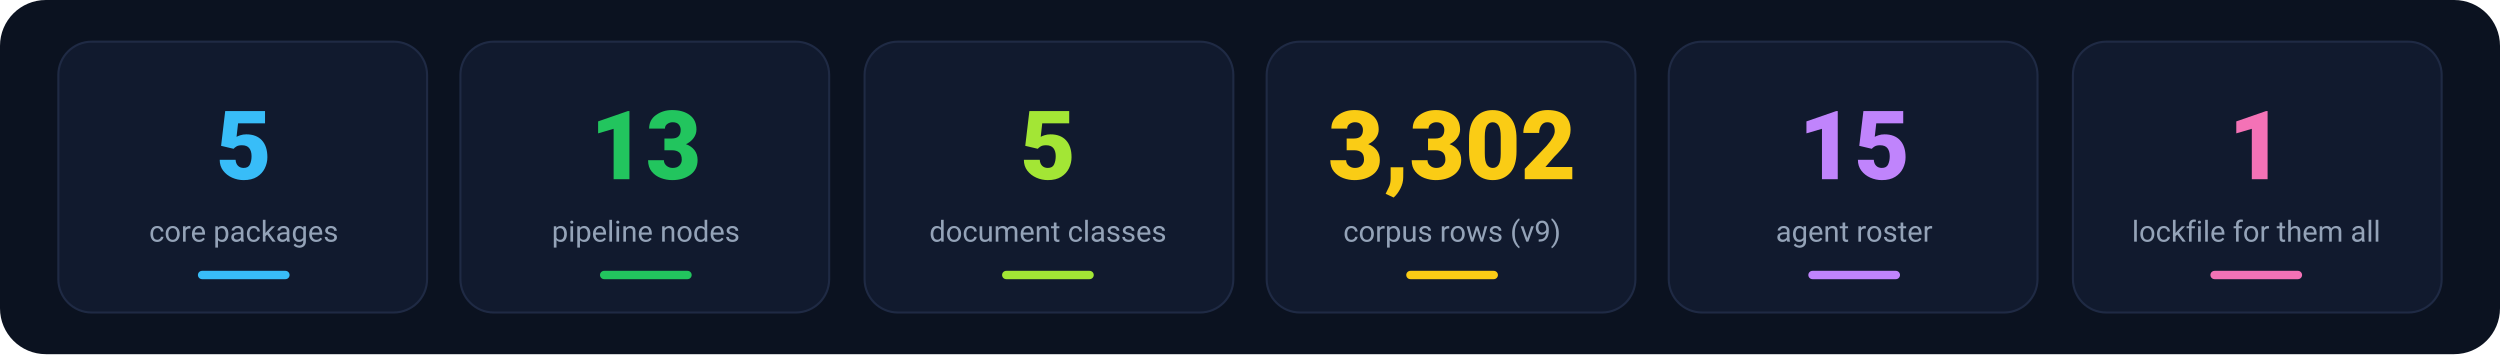
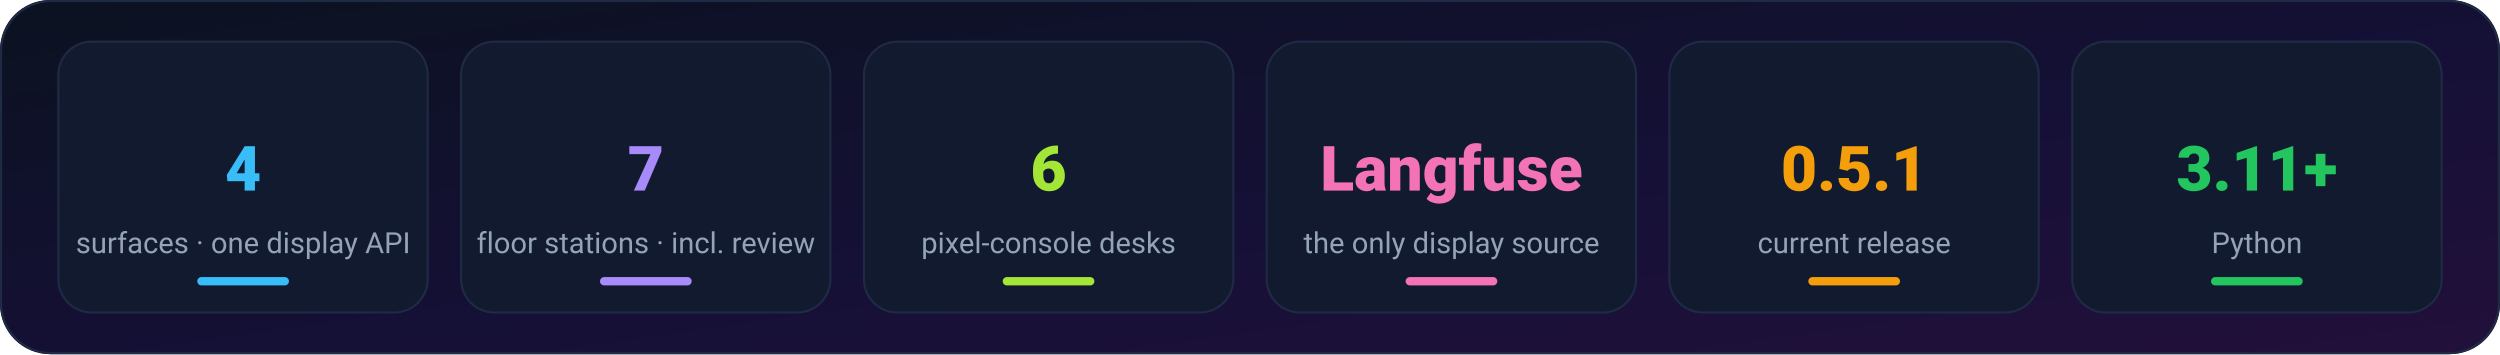
<svg xmlns="http://www.w3.org/2000/svg" viewBox="0 0 1200 170" width="1200" height="170" role="img" aria-labelledby="t d" font-family="ui-sans-serif,-apple-system,'Segoe UI',Roboto,Helvetica,Arial,sans-serif">
-   <rect width="1200" height="170" rx="22" fill="#0b1220" />
-   <g>
-     <animateTransform attributeName="transform" type="translate" values="0 0;0 -4;0 0" dur="3s" begin="0.00s" repeatCount="indefinite" />
-     <rect x="28" y="20" width="177" height="130" rx="16" fill="#111a2e" stroke="#1f2a44" />
-     <text x="117" y="86" text-anchor="middle" font-size="46" font-weight="800" fill="#38bdf8">5</text>
-     <text x="117" y="116" text-anchor="middle" font-size="14" fill="#94a3b8">core packages</text>
-     <rect x="95" y="130" width="44" height="4" rx="2" fill="#38bdf8">
-       <animate attributeName="width" values="44;84;44" dur="3s" begin="0.00s" repeatCount="indefinite" />
-       <animate attributeName="x" values="95;75;95" dur="3s" begin="0.00s" repeatCount="indefinite" />
+   <defs>
+     <linearGradient id="bg" x1="0" y1="0" x2="1" y2="1">
+       <stop offset="0" stop-color="#0b1220" />
+       <stop offset=".55" stop-color="#151036" />
+       <stop offset="1" stop-color="#22103a" />
+     </linearGradient>
+     <linearGradient id="ttl" x1="0" y1="0" x2="1" y2="0">
+       <stop offset="0" stop-color="#7dd3fc" />
+       <stop offset=".5" stop-color="#c4b5fd" />
+       <stop offset="1" stop-color="#f9a8d4" />
+     </linearGradient>
+     <radialGradient id="glow" cx=".5" cy=".5" r=".5">
+       <stop offset="0" stop-color="#a78bfa" stop-opacity=".9" />
+       <stop offset="1" stop-color="#a78bfa" stop-opacity="0" />
+     </radialGradient>
+     <filter id="soft" x="-50%" y="-50%" width="200%" height="200%">
+       <feGaussianBlur stdDeviation="3" />
+     </filter>
+     <marker id="arr" viewBox="0 0 10 10" refX="8" refY="5" markerWidth="7" markerHeight="7" orient="auto-start-reverse">
+       <path d="M1 1 L9 5 L1 9" fill="none" stroke="#94a3b8" stroke-width="1.6" stroke-linecap="round" stroke-linejoin="round" />
+     </marker>
+     <linearGradient id="shine" x1="0" y1="0" x2="1" y2="0">
+       <stop offset="0" stop-color="#fff" stop-opacity="0" />
+       <stop offset=".5" stop-color="#fff" stop-opacity=".12" />
+       <stop offset="1" stop-color="#fff" stop-opacity="0" />
+     </linearGradient>
+   </defs>
+   <style>@media (prefers-reduced-motion: reduce){.motion{display:none}}</style>
+   <rect width="1200" height="170" rx="24" fill="url(#bg)" />
+   <rect x=".5" y=".5" width="1199" height="169" rx="24" fill="none" stroke="#1f2a44" />
+   <clipPath id="c0">
+     <rect x="28" y="20" width="177.3" height="130" rx="16" />
+   </clipPath>
+   <rect x="28" y="20" width="177.3" height="130" rx="16" fill="#111a2e" stroke="#1f2a44" />
+   <text x="116.7" y="91.5" font-size="30" fill="#38bdf8" font-weight="800" text-anchor="middle">4</text>
+   <text x="116.7" y="121.5" font-size="14" fill="#94a3b8" text-anchor="middle">surfaces · one display API</text>
+   <rect x="94.7" y="133" width="44" height="4" rx="2" fill="#38bdf8" />
+   <g class="motion" clip-path="url(#c0)">
+     <rect x="-40" y="20" width="60" height="130" fill="url(#shine)">
+       <animate attributeName="x" values="-40;213.3;213.3" keyTimes="0;.35;1" dur="5s" begin="0s" repeatCount="indefinite" />
    </rect>
  </g>
-   <g>
-     <animateTransform attributeName="transform" type="translate" values="0 0;0 -4;0 0" dur="3s" begin="0.15s" repeatCount="indefinite" />
-     <rect x="221" y="20" width="177" height="130" rx="16" fill="#111a2e" stroke="#1f2a44" />
-     <text x="310" y="86" text-anchor="middle" font-size="46" font-weight="800" fill="#22c55e">13</text>
-     <text x="310" y="116" text-anchor="middle" font-size="14" fill="#94a3b8">pipeline nodes</text>
-     <rect x="288" y="130" width="44" height="4" rx="2" fill="#22c55e">
-       <animate attributeName="width" values="44;84;44" dur="3s" begin="0.15s" repeatCount="indefinite" />
-       <animate attributeName="x" values="288;268;288" dur="3s" begin="0.15s" repeatCount="indefinite" />
+   <clipPath id="c1">
+     <rect x="221.3" y="20" width="177.3" height="130" rx="16" />
+   </clipPath>
+   <rect x="221.3" y="20" width="177.3" height="130" rx="16" fill="#111a2e" stroke="#1f2a44" />
+   <text x="310" y="91.5" font-size="30" fill="#a78bfa" font-weight="800" text-anchor="middle">7</text>
+   <text x="310" y="121.5" font-size="14" fill="#94a3b8" text-anchor="middle">floor stations · incl. review</text>
+   <rect x="288" y="133" width="44" height="4" rx="2" fill="#a78bfa" />
+   <g class="motion" clip-path="url(#c1)">
+     <rect x="153.3" y="20" width="60" height="130" fill="url(#shine)">
+       <animate attributeName="x" values="153.3;406.7;406.7" keyTimes="0;.35;1" dur="5s" begin="0.5s" repeatCount="indefinite" />
    </rect>
  </g>
-   <g>
-     <animateTransform attributeName="transform" type="translate" values="0 0;0 -4;0 0" dur="3s" begin="0.30s" repeatCount="indefinite" />
-     <rect x="415" y="20" width="177" height="130" rx="16" fill="#111a2e" stroke="#1f2a44" />
-     <text x="503" y="86" text-anchor="middle" font-size="46" font-weight="800" fill="#a3e635">5</text>
-     <text x="503" y="116" text-anchor="middle" font-size="14" fill="#94a3b8">document classes</text>
-     <rect x="481" y="130" width="44" height="4" rx="2" fill="#a3e635">
-       <animate attributeName="width" values="44;84;44" dur="3s" begin="0.30s" repeatCount="indefinite" />
-       <animate attributeName="x" values="481;461;481" dur="3s" begin="0.30s" repeatCount="indefinite" />
+   <clipPath id="c2">
+     <rect x="414.7" y="20" width="177.3" height="130" rx="16" />
+   </clipPath>
+   <rect x="414.7" y="20" width="177.3" height="130" rx="16" fill="#111a2e" stroke="#1f2a44" />
+   <text x="503.3" y="91.5" font-size="30" fill="#a3e635" font-weight="800" text-anchor="middle">6</text>
+   <text x="503.3" y="121.5" font-size="14" fill="#94a3b8" text-anchor="middle">pixel-console desks</text>
+   <rect x="481.3" y="133" width="44" height="4" rx="2" fill="#a3e635" />
+   <g class="motion" clip-path="url(#c2)">
+     <rect x="346.7" y="20" width="60" height="130" fill="url(#shine)">
+       <animate attributeName="x" values="346.7;600;600" keyTimes="0;.35;1" dur="5s" begin="1s" repeatCount="indefinite" />
    </rect>
  </g>
-   <g>
-     <animateTransform attributeName="transform" type="translate" values="0 0;0 -4;0 0" dur="3s" begin="0.45s" repeatCount="indefinite" />
-     <rect x="608" y="20" width="177" height="130" rx="16" fill="#111a2e" stroke="#1f2a44" />
-     <text x="697" y="86" text-anchor="middle" font-size="46" font-weight="800" fill="#facc15">3,302</text>
-     <text x="697" y="116" text-anchor="middle" font-size="14" fill="#94a3b8">corpus rows (v9)</text>
-     <rect x="675" y="130" width="44" height="4" rx="2" fill="#facc15">
-       <animate attributeName="width" values="44;84;44" dur="3s" begin="0.45s" repeatCount="indefinite" />
-       <animate attributeName="x" values="675;655;675" dur="3s" begin="0.45s" repeatCount="indefinite" />
+   <clipPath id="c3">
+     <rect x="608" y="20" width="177.3" height="130" rx="16" />
+   </clipPath>
+   <rect x="608" y="20" width="177.3" height="130" rx="16" fill="#111a2e" stroke="#1f2a44" />
+   <text x="696.7" y="91.5" font-size="30" fill="#f472b6" font-weight="800" text-anchor="middle">Langfuse</text>
+   <text x="696.7" y="121.5" font-size="14" fill="#94a3b8" text-anchor="middle">the only display source</text>
+   <rect x="674.7" y="133" width="44" height="4" rx="2" fill="#f472b6" />
+   <g class="motion" clip-path="url(#c3)">
+     <rect x="540" y="20" width="60" height="130" fill="url(#shine)">
+       <animate attributeName="x" values="540;793.3;793.3" keyTimes="0;.35;1" dur="5s" begin="1.5s" repeatCount="indefinite" />
    </rect>
  </g>
-   <g>
-     <animateTransform attributeName="transform" type="translate" values="0 0;0 -4;0 0" dur="3s" begin="0.60s" repeatCount="indefinite" />
-     <rect x="801" y="20" width="177" height="130" rx="16" fill="#111a2e" stroke="#1f2a44" />
-     <text x="890" y="86" text-anchor="middle" font-size="46" font-weight="800" fill="#c084fc">15</text>
-     <text x="890" y="116" text-anchor="middle" font-size="14" fill="#94a3b8">agent roster</text>
-     <rect x="868" y="130" width="44" height="4" rx="2" fill="#c084fc">
-       <animate attributeName="width" values="44;84;44" dur="3s" begin="0.60s" repeatCount="indefinite" />
-       <animate attributeName="x" values="868;848;868" dur="3s" begin="0.60s" repeatCount="indefinite" />
+   <clipPath id="c4">
+     <rect x="801.3" y="20" width="177.3" height="130" rx="16" />
+   </clipPath>
+   <rect x="801.3" y="20" width="177.3" height="130" rx="16" fill="#111a2e" stroke="#1f2a44" />
+   <text x="890" y="91.5" font-size="30" fill="#f59e0b" font-weight="800" text-anchor="middle">0.5.1</text>
+   <text x="890" y="121.5" font-size="14" fill="#94a3b8" text-anchor="middle">current release</text>
+   <rect x="868" y="133" width="44" height="4" rx="2" fill="#f59e0b" />
+   <g class="motion" clip-path="url(#c4)">
+     <rect x="733.3" y="20" width="60" height="130" fill="url(#shine)">
+       <animate attributeName="x" values="733.3;986.7;986.7" keyTimes="0;.35;1" dur="5s" begin="2s" repeatCount="indefinite" />
    </rect>
  </g>
-   <g>
-     <animateTransform attributeName="transform" type="translate" values="0 0;0 -4;0 0" dur="3s" begin="0.75s" repeatCount="indefinite" />
-     <rect x="995" y="20" width="177" height="130" rx="16" fill="#111a2e" stroke="#1f2a44" />
-     <text x="1083" y="86" text-anchor="middle" font-size="46" font-weight="800" fill="#f472b6">1</text>
-     <text x="1083" y="116" text-anchor="middle" font-size="14" fill="#94a3b8">lockfile for them all</text>
-     <rect x="1061" y="130" width="44" height="4" rx="2" fill="#f472b6">
-       <animate attributeName="width" values="44;84;44" dur="3s" begin="0.75s" repeatCount="indefinite" />
-       <animate attributeName="x" values="1061;1041;1061" dur="3s" begin="0.75s" repeatCount="indefinite" />
+   <clipPath id="c5">
+     <rect x="994.7" y="20" width="177.3" height="130" rx="16" />
+   </clipPath>
+   <rect x="994.7" y="20" width="177.3" height="130" rx="16" fill="#111a2e" stroke="#1f2a44" />
+   <text x="1083.3" y="91.5" font-size="30" fill="#22c55e" font-weight="800" text-anchor="middle">3.11+</text>
+   <text x="1083.3" y="121.5" font-size="14" fill="#94a3b8" text-anchor="middle">Python</text>
+   <rect x="1061.3" y="133" width="44" height="4" rx="2" fill="#22c55e" />
+   <g class="motion" clip-path="url(#c5)">
+     <rect x="926.7" y="20" width="60" height="130" fill="url(#shine)">
+       <animate attributeName="x" values="926.7;1180;1180" keyTimes="0;.35;1" dur="5s" begin="2.5s" repeatCount="indefinite" />
    </rect>
  </g>
</svg>
